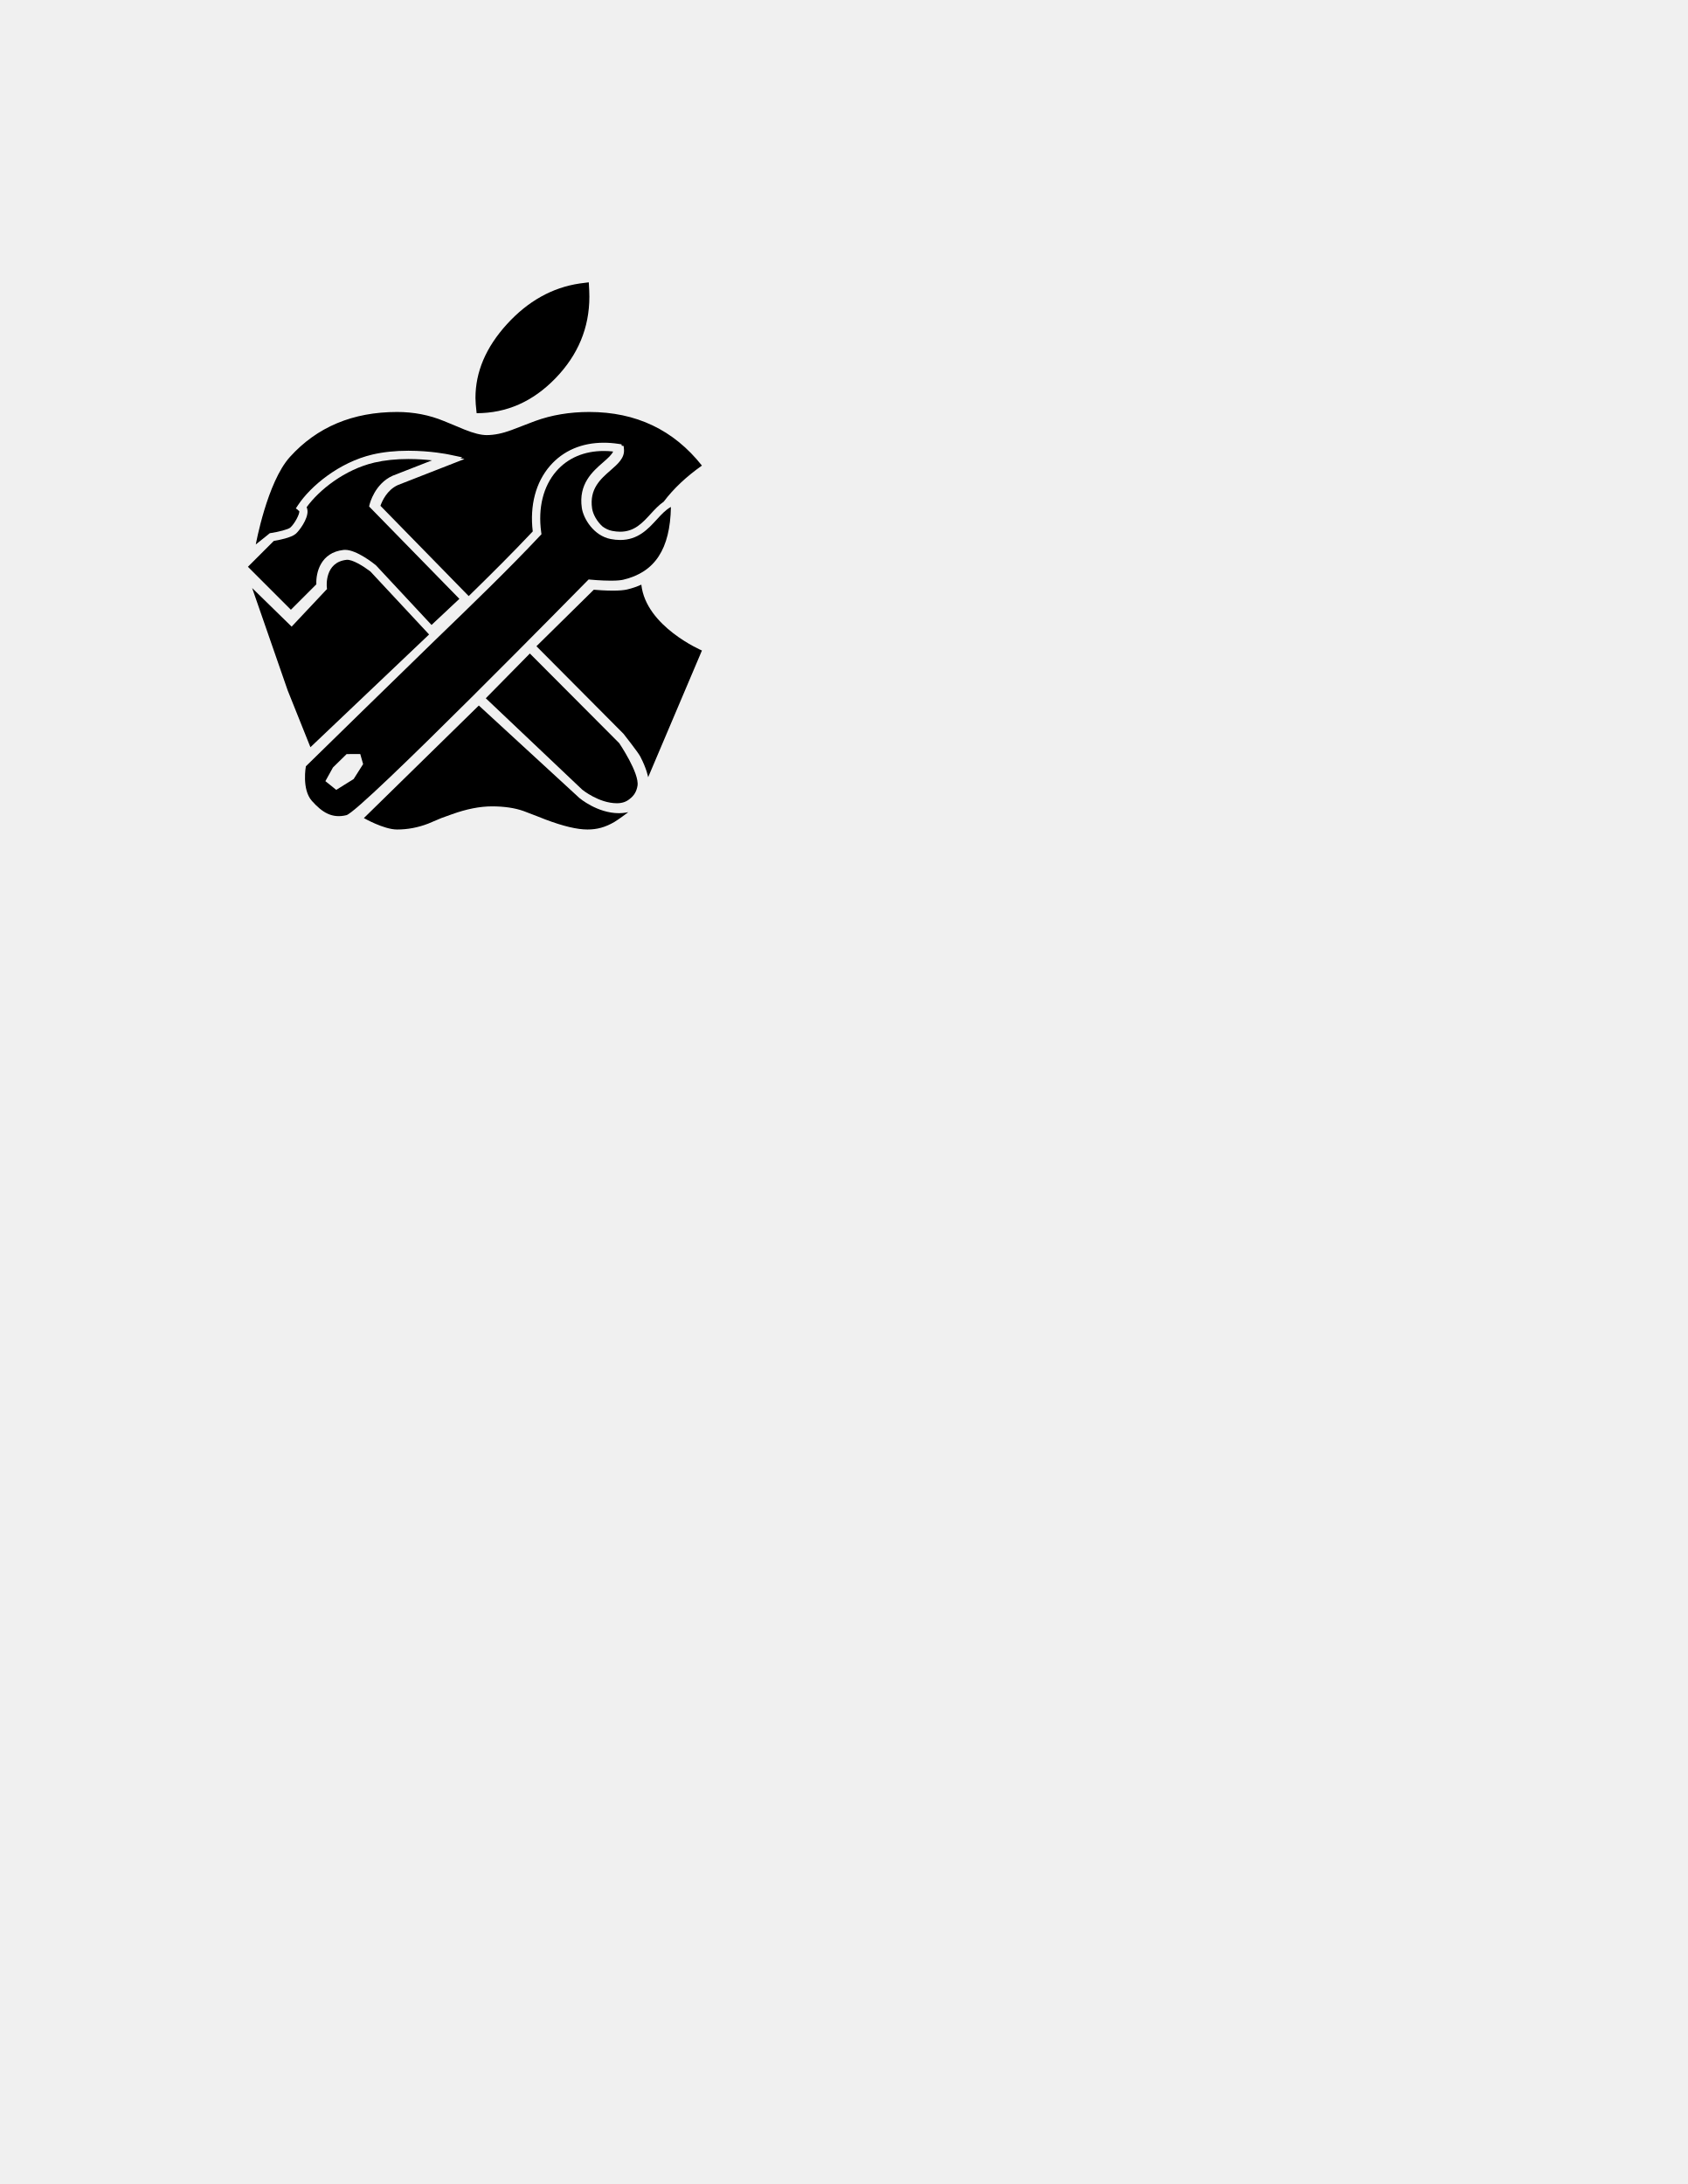
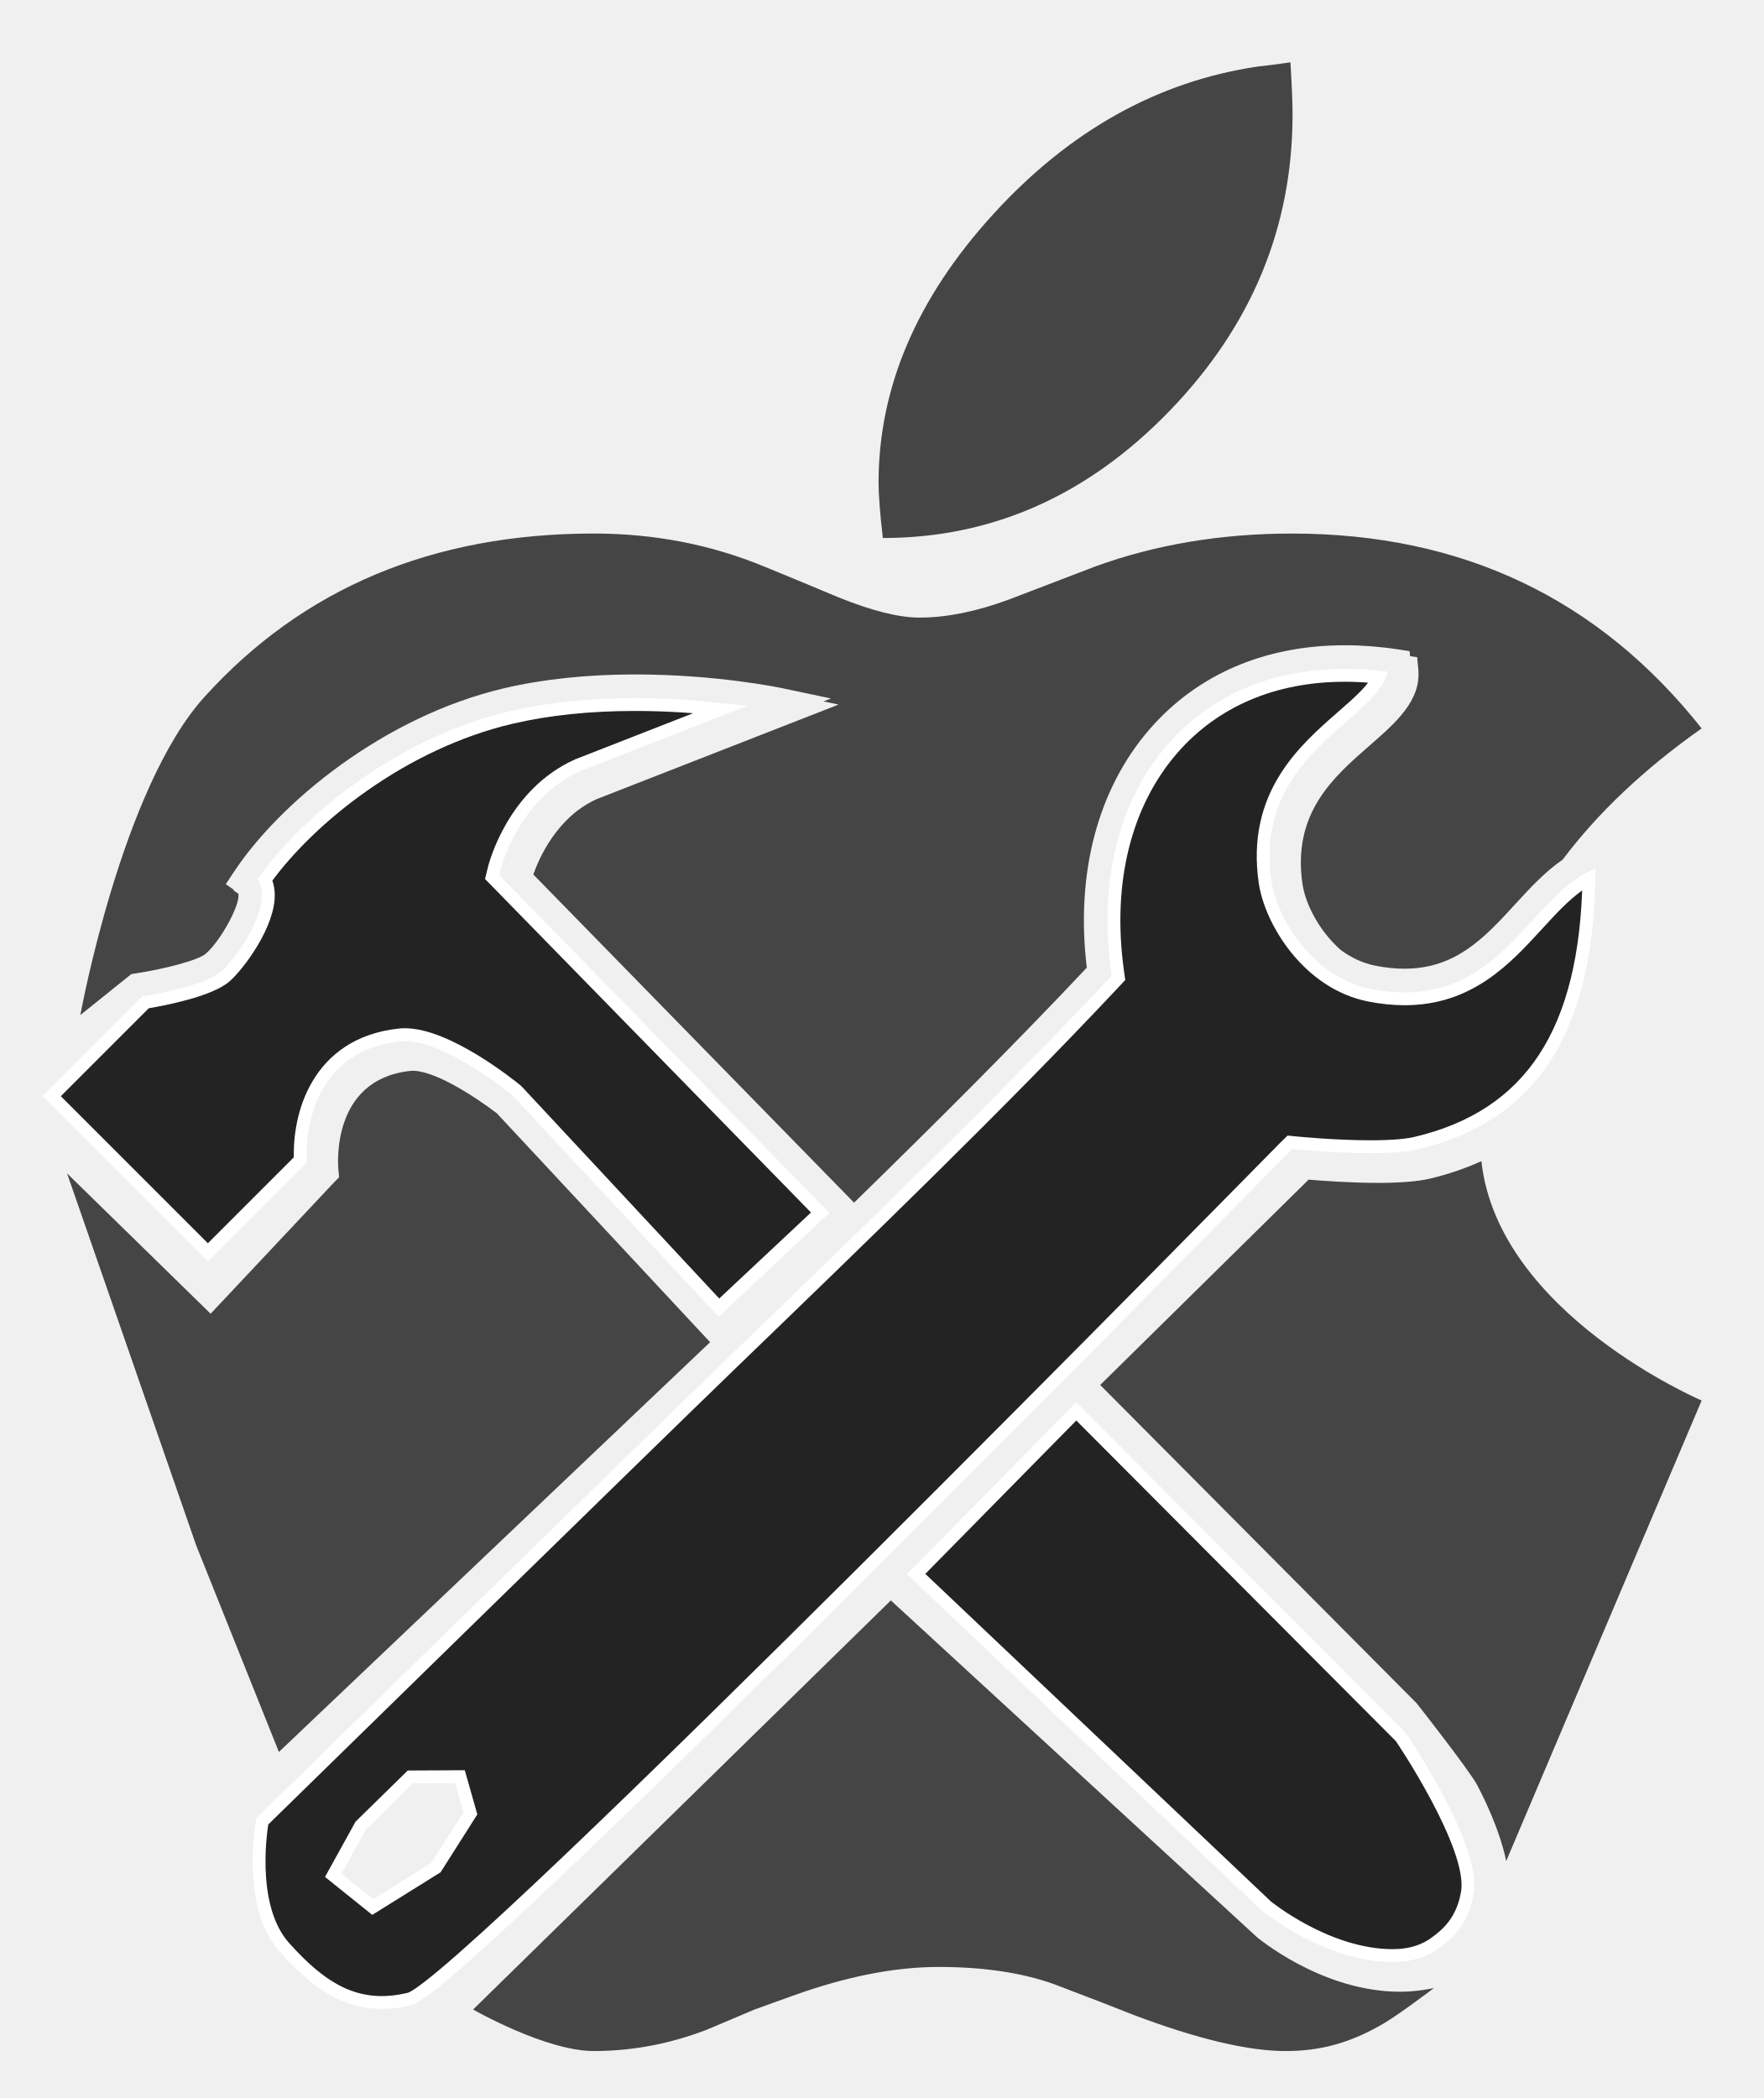
- <svg xmlns="http://www.w3.org/2000/svg" version="1.1" baseProfile="tiny" id="Layer_1" x="0px" y="0px" width="612px" height="792px" viewBox="0 0 612 792" overflow="inherit" xml:space="preserve">
-   <path fill="none" d="M224.222,160.955c-1.796-0.273-3.576-0.412-5.29-0.412c-7.973,0-14.702,2.885-19.459,8.342  c-5.207,5.974-7.433,14.413-6.299,23.827c-7.157,7.603-14.979,15.401-23.223,23.45l0.674,0.69  c8.275-8.078,16.125-15.903,23.306-23.532c-1.133-9.415,1.092-17.854,6.299-23.827c4.757-5.457,11.486-8.342,19.459-8.342  c1.714,0,3.494,0.139,5.29,0.412l0.447,0.068l-0.048-0.5L224.222,160.955z" />
-   <path fill="none" d="M206.52,286.783c0.052,0.042,0.277,0.223,0.626,0.489l-33.463-32.369c-0.021,0.021-0.042,0.042-0.063,0.063  l32.807,31.733L206.52,286.783z" />
-   <path fill="none" d="M162.737,164.817c-0.264-0.056-6.558-1.363-14.626-1.363c-4.763,0-9.151,0.461-13.043,1.37  c-12.1,2.828-22.475,11.487-26.995,18.335l-0.812,1.222l0.797,0.549l0.772-1.163c4.52-6.849,14.896-15.508,26.995-18.335  c3.892-0.909,8.28-1.37,13.043-1.37c8.068,0,14.362,1.307,14.626,1.363l3.412,0.719l0.746-0.292L162.737,164.817z" />
-   <path d="M232.545,212.017c-1.585,0.714-3.285,1.31-5.141,1.746c-1.195,0.28-2.934,0.422-5.167,0.422  c-2.787,0-5.641-0.215-6.932-0.326c-2.095,2.062-10.547,10.384-20.797,20.49l31.568,31.748c0,0,5.275,6.704,6.05,8.18  c2.403,4.575,2.888,7.582,2.888,7.582l19.504-45.96C254.519,235.898,234.209,227.25,232.545,212.017z" />
-   <path d="M210.11,289.41l-36.491-33.564l-41.679,40.819c0,0,7.226,4.144,12.047,4.144c3.822,0,7.573-0.709,11.255-2.123l4.778-2.02  l3.822-1.378c5.31-1.912,10.157-2.869,14.547-2.869c4.459,0,8.282,0.569,11.468,1.699l4.99,1.911l2.973,1.169  c6.372,2.405,11.43,3.61,15.184,3.61c3.445,0,6.416-0.772,9.81-2.76c1.549-0.908,4.998-3.525,4.998-3.525s-1.598,0.37-3.374,0.37  C216.556,294.893,210.11,289.41,210.11,289.41z" />
-   <path d="M201.438,137.15c8.177-8.457,12.265-18.316,12.265-29.57c0-1.203-0.071-2.937-0.213-5.203  c-1.486,0.212-2.585,0.355-3.292,0.424c-9.981,1.487-18.777,6.408-26.385,14.758c-7.61,8.354-11.414,17.273-11.414,26.757  c0,1.207,0.141,3.045,0.424,5.522C183.723,149.838,193.263,145.61,201.438,137.15z" />
-   <path d="M125.638,203.017c-7.953,0.882-7.176,9.532-7.139,9.9l0.071,0.708l-0.503,0.507l-12.321,13.109L91.424,213.24l12.886,37.12  l8.25,20.608l43.025-40.887l-21.275-22.836C131.784,205.32,127.732,202.782,125.638,203.017z" />
-   <path d="M108.057,184.931l-0.797-0.549l0.812-1.222c4.52-6.849,14.896-15.508,26.995-18.335c3.892-0.909,8.28-1.37,13.043-1.37  c8.068,0,14.362,1.307,14.626,1.363l4.915,1.036l-0.746,0.292l1.503,0.317l-24.13,9.432c-3.941,1.773-5.735,5.828-6.333,7.522  l32.004,32.746c8.245-8.049,16.066-15.847,23.223-23.45c-1.133-9.415,1.092-17.854,6.299-23.827  c4.757-5.457,11.486-8.342,19.459-8.342c1.714,0,3.494,0.139,5.29,0.412l1.156,0.176l0.048,0.5l0.709,0.108l0.111,1.165  c0.301,3.152-2.2,5.332-4.848,7.64c-3.631,3.165-7.746,6.751-6.705,13.833c0.293,1.995,1.665,4.676,3.812,6.573  c1.022,0.749,2.183,1.319,3.47,1.57c1.011,0.197,1.985,0.297,2.896,0.297c5.146,0,8.016-3.13,11.054-6.444  c1.466-1.599,2.966-3.226,4.731-4.443c3.521-4.683,8.134-9.048,13.862-13.09c-10.264-12.96-23.889-19.443-40.878-19.443  c-7.079,0-13.627,1.099-19.643,3.291l-3.61,1.382l-4.99,1.911c-3.257,1.204-6.23,1.803-8.919,1.803  c-2.054,0-4.743-0.671-8.069-2.015l-3.823-1.595l-3.61-1.486c-5.309-2.192-10.974-3.291-16.988-3.291  c-16.07,0-29.024,5.436-38.862,16.31c-8.282,9.152-12.375,31.732-12.375,31.732l5.085-4.085l0.486-0.075  c2.734-0.418,6.165-1.287,6.94-1.958c1.54-1.337,3.506-5.021,3.243-5.993l-0.488-0.336L108.057,184.931z" />
-   <path d="M166.569,217.161l-32.732-33.49l0.196-0.808c0.073-0.303,1.874-7.442,8.328-10.342l14.279-5.583  c-2.357-0.261-5.311-0.483-8.529-0.483c-4.534,0-8.692,0.434-12.361,1.291c-10.785,2.521-20.086,9.976-24.565,16.187  c0.169,0.356,0.289,0.789,0.318,1.312c0.171,3.059-3.029,7.261-4.274,8.342c-1.626,1.411-6.223,2.29-7.962,2.58l-9.371,9.37  l15.58,15.58l9.228-9.229c-0.194-4.292,1.591-11.545,9.847-12.46c0.187-0.021,0.379-0.031,0.576-0.031  c4.208,0,10.408,4.961,11.101,5.527l0.149,0.14l20.093,21.566L166.569,217.161z" />
-   <path d="M213.441,210.131l0.7,0.07c0.038,0.004,3.812,0.375,7.339,0.375c2.495,0,3.814-0.187,4.481-0.343  c11.498-2.698,17.032-11.107,17.31-26.396c-1.866,0.998-3.466,2.742-5.135,4.564c-3.187,3.477-6.799,7.417-13.265,7.417  c-1.103,0-2.271-0.119-3.471-0.353c-6.165-1.205-9.87-7.431-10.432-11.26c-1.28-8.703,3.911-13.228,7.702-16.531  c1.85-1.612,3.16-2.801,3.641-3.943c-1.147-0.125-2.279-0.188-3.379-0.188c-7.081,0-13.027,2.529-17.198,7.313  c-4.761,5.461-6.713,13.332-5.497,22.162l0.098,0.709l-0.49,0.522c-11.352,12.096-24.948,25.222-38.096,37.915  c-8.326,8.038-46.84,45.724-46.84,45.724s-1.562,8.359,2.184,12.554s7.306,6.436,12.503,5.172s86.854-84.506,87.345-84.989  L213.441,210.131z M128.232,282.506l-6.307,3.935l-3.94-3.167l2.743-4.961l4.954-4.856l4.943-0.025l1.039,3.665L128.232,282.506z" />
-   <path d="M192.123,236.985l-15.978,16.23l34.971,33.147c0,0,6.016,4.922,12.564,4.922c1.853,0,3.354-0.496,4.59-1.516  c1.692-1.26,2.555-2.827,2.883-4.809c0.758-4.572-6.635-15.469-6.635-15.469L192.123,236.985z" />
-   <path fill="#FFFFFF" d="M151.667,364.333" />
-   <path d="M283.592,469.587" />
+ <svg xmlns="http://www.w3.org/2000/svg" version="1.1" id="Layer_1" x="0px" y="0px" viewBox="0 0 79.076 94.084" style="enable-background:new 0 0 79.076 94.084;" xml:space="preserve">
+   <path style="fill:none;" d="M62.691,29.122c-0.807-0.123-1.607-0.185-2.378-0.185c-3.583,0-6.608,1.297-8.746,3.749  c-2.34,2.685-3.341,6.478-2.831,10.709c-3.217,3.417-6.732,6.922-10.437,10.539l0.303,0.31c3.719-3.631,7.247-7.147,10.475-10.576  c-0.509-4.231,0.491-8.024,2.831-10.709c2.138-2.453,5.162-3.749,8.746-3.749c0.77,0,1.57,0.062,2.378,0.185l0.201,0.031  l-0.022-0.225L62.691,29.122z" />
+   <path style="fill:none;" d="M54.735,85.674c0.023,0.019,0.125,0.1,0.281,0.22l-15.04-14.548c-0.01,0.009-0.019,0.019-0.029,0.028  l14.745,14.262L54.735,85.674z" />
+   <path style="fill:none;" d="M35.058,30.858c-0.119-0.025-2.947-0.612-6.574-0.612c-2.141,0-4.113,0.207-5.862,0.616  c-5.438,1.271-10.101,5.163-12.133,8.241l-0.365,0.549l0.358,0.247l0.347-0.523c2.031-3.078,6.695-6.97,12.133-8.241  c1.749-0.409,3.722-0.616,5.862-0.616c3.626,0,6.455,0.587,6.574,0.612l1.533,0.323l0.335-0.131L35.058,30.858z" />
+   <g>
+     <path style="fill:#454545;" d="M66.432,52.071c-0.713,0.321-1.476,0.589-2.31,0.785c-0.537,0.126-1.318,0.19-2.322,0.19   c-1.253,0-2.535-0.097-3.115-0.146c-0.942,0.927-4.74,4.667-9.347,9.209l14.188,14.269c0,0,2.371,3.013,2.719,3.676   c1.08,2.056,1.298,3.408,1.298,3.408l8.766-20.657C76.308,62.804,67.18,58.918,66.432,52.071z" />
+     <path style="fill:#454545;" d="M56.349,86.855l-16.4-15.085L21.216,90.116c0,0,3.248,1.862,5.415,1.862   c1.718,0,3.404-0.319,5.059-0.954l2.147-0.908l1.718-0.619c2.386-0.859,4.565-1.29,6.538-1.29c2.004,0,3.722,0.256,5.154,0.764   l2.243,0.859l1.336,0.525c2.864,1.081,5.137,1.623,6.824,1.623c1.548,0,2.884-0.347,4.409-1.241   c0.696-0.408,2.246-1.584,2.246-1.584s-0.718,0.166-1.516,0.166C59.246,89.319,56.349,86.855,56.349,86.855z" />
+     <path style="fill:#454545;" d="M52.452,18.423c3.675-3.801,5.512-8.232,5.512-13.29c0-0.541-0.032-1.32-0.096-2.338   c-0.668,0.095-1.162,0.16-1.48,0.191c-4.486,0.668-8.439,2.88-11.859,6.633c-3.42,3.755-5.13,7.763-5.13,12.026   c0,0.542,0.063,1.369,0.191,2.482C44.489,24.126,48.777,22.225,52.452,18.423z" />
+     <path style="fill:#454545;" d="M18.384,48.026c-3.574,0.396-3.225,4.284-3.208,4.45l0.032,0.318l-0.226,0.228l-5.537,5.892   l-6.437-6.293l5.791,16.683l3.708,9.262L31.844,60.19l-9.562-10.263C21.146,49.061,19.325,47.921,18.384,48.026z" />
+     <path style="fill:#454545;" d="M10.482,39.898l-0.358-0.247l0.365-0.549c2.031-3.078,6.695-6.97,12.133-8.241   c1.749-0.409,3.722-0.616,5.862-0.616c3.626,0,6.455,0.587,6.574,0.612l2.209,0.466l-0.335,0.131l0.675,0.142l-10.845,4.239   c-1.771,0.797-2.578,2.619-2.846,3.381l14.384,14.717c3.705-3.617,7.221-7.122,10.437-10.539   c-0.509-4.231,0.491-8.024,2.831-10.709c2.138-2.453,5.162-3.749,8.746-3.749c0.771,0,1.57,0.062,2.378,0.185l0.52,0.079   l0.022,0.225l0.319,0.048l0.05,0.523c0.135,1.417-0.989,2.396-2.179,3.434c-1.632,1.422-3.481,3.034-3.014,6.217   c0.132,0.897,0.748,2.102,1.713,2.954c0.459,0.337,0.981,0.593,1.559,0.706c0.454,0.089,0.892,0.134,1.302,0.134   c2.313,0,3.603-1.407,4.968-2.896c0.659-0.719,1.333-1.45,2.127-1.997c1.582-2.105,3.656-4.067,6.23-5.883   c-4.613-5.825-10.737-8.738-18.372-8.738c-3.182,0-6.125,0.494-8.828,1.479l-1.622,0.621l-2.243,0.859   c-1.464,0.541-2.8,0.81-4.009,0.81c-0.923,0-2.132-0.302-3.627-0.906l-1.718-0.717l-1.623-0.668   c-2.386-0.985-4.932-1.479-7.635-1.479c-7.222,0-13.045,2.443-17.466,7.33c-3.722,4.113-5.562,14.262-5.562,14.262l2.286-1.836   l0.219-0.034c1.229-0.188,2.771-0.578,3.119-0.88c0.692-0.601,1.576-2.257,1.458-2.694l-0.219-0.151L10.482,39.898z" />
+   </g>
+   <g>
+     <path style="fill:#232323;stroke:#FFFFFF;stroke-width:0.576;stroke-miterlimit:10;" d="M36.78,54.383L22.069,39.331l0.088-0.363   c0.033-0.136,0.842-3.345,3.743-4.648l6.417-2.509c-1.059-0.117-2.387-0.217-3.833-0.217c-2.038,0-3.907,0.195-5.556,0.58   c-4.847,1.133-9.027,4.483-11.041,7.275c0.076,0.16,0.13,0.355,0.143,0.59c0.077,1.375-1.361,3.263-1.921,3.749   c-0.731,0.634-2.797,1.029-3.579,1.16L2.32,49.159l7.002,7.002l4.147-4.148c-0.087-1.929,0.715-5.189,4.426-5.6   c0.084-0.009,0.171-0.014,0.259-0.014c1.891,0,4.678,2.23,4.989,2.484l0.067,0.063l9.03,9.693L36.78,54.383z" />
+     <path style="fill:#232323;stroke:#FFFFFF;stroke-width:0.576;stroke-miterlimit:10;" d="M57.846,51.224l0.315,0.031   c0.017,0.002,1.713,0.169,3.299,0.169c1.121,0,1.714-0.084,2.014-0.154c5.168-1.212,7.655-4.992,7.78-11.864   c-0.839,0.448-1.558,1.232-2.308,2.051c-1.432,1.563-3.056,3.334-5.962,3.334c-0.496,0-1.02-0.053-1.56-0.159   c-2.771-0.541-4.436-3.34-4.689-5.061c-0.575-3.912,1.758-5.945,3.461-7.43c0.832-0.725,1.42-1.259,1.636-1.772   c-0.516-0.056-1.024-0.084-1.519-0.084c-3.182,0-5.855,1.137-7.729,3.287c-2.14,2.455-3.017,5.992-2.471,9.961l0.044,0.319   l-0.22,0.235c-5.102,5.437-11.213,11.336-17.122,17.04c-3.742,3.612-21.052,20.55-21.052,20.55s-0.702,3.757,0.982,5.642   s3.284,2.893,5.619,2.324c2.336-0.568,39.036-37.981,39.256-38.198L57.846,51.224z M19.55,83.752l-2.835,1.768l-1.771-1.423   l1.233-2.23l2.227-2.182l2.222-0.011l0.467,1.647L19.55,83.752z" />
+     <path style="fill:#232323;stroke:#FFFFFF;stroke-width:0.576;stroke-miterlimit:10;" d="M48.265,63.293l-7.181,7.294l15.717,14.898   c0,0,2.704,2.212,5.647,2.212c0.833,0,1.507-0.223,2.063-0.681c0.761-0.566,1.148-1.271,1.296-2.161   c0.341-2.055-2.982-6.953-2.982-6.953L48.265,63.293z" />
+   </g>
</svg>
